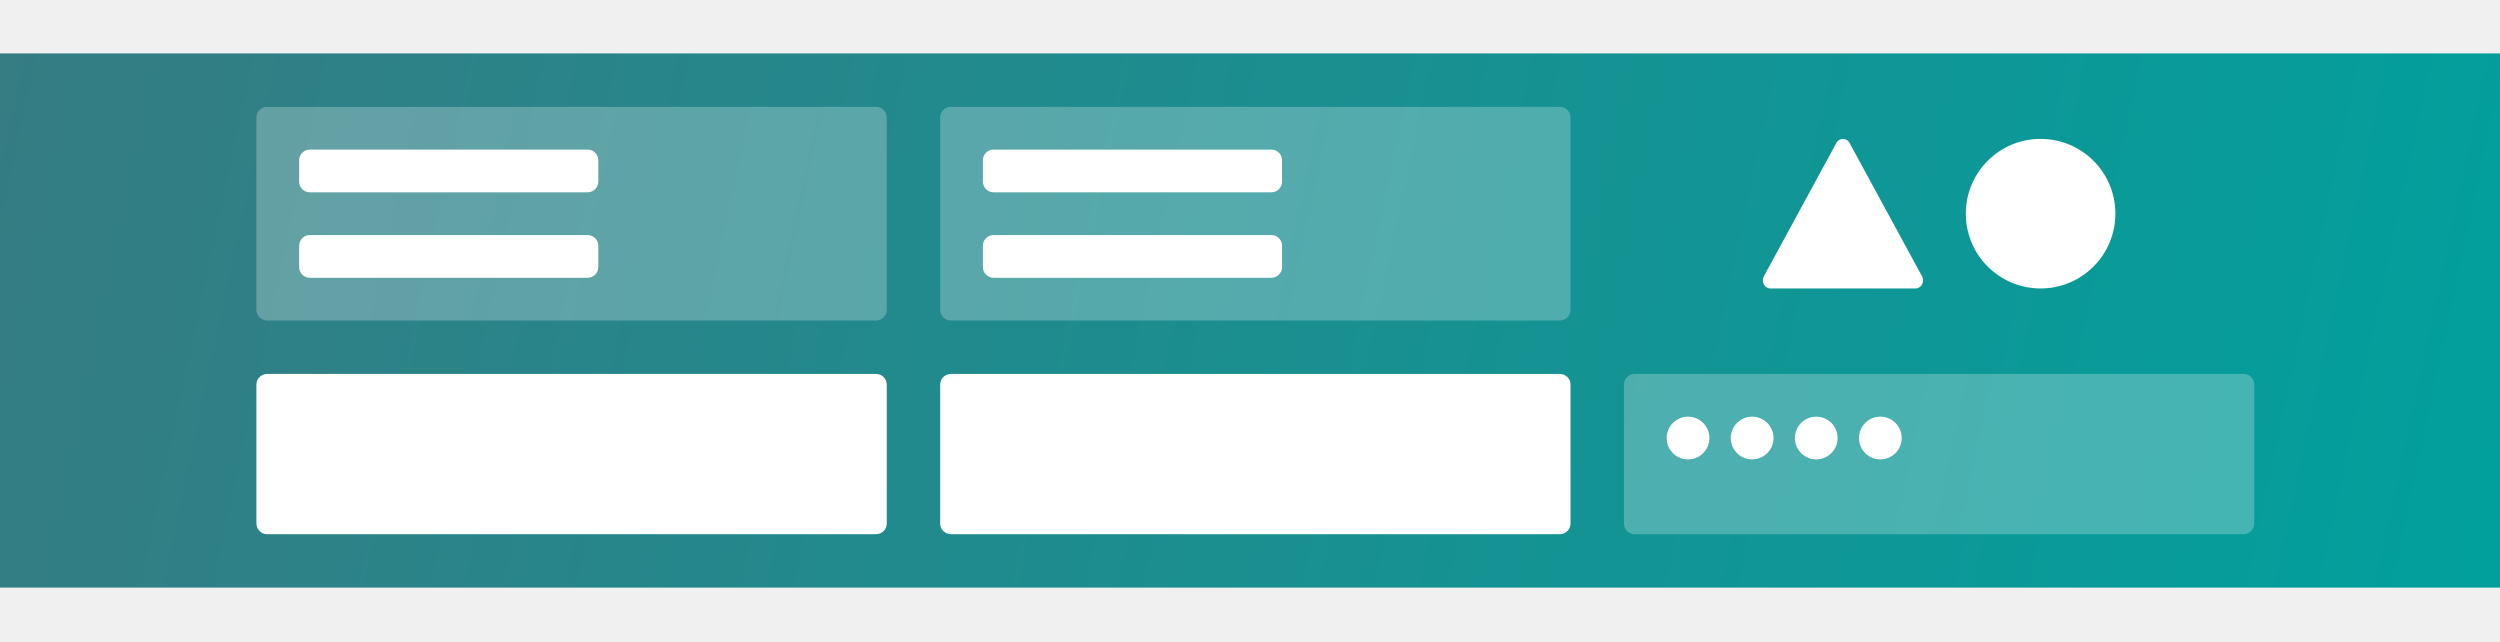
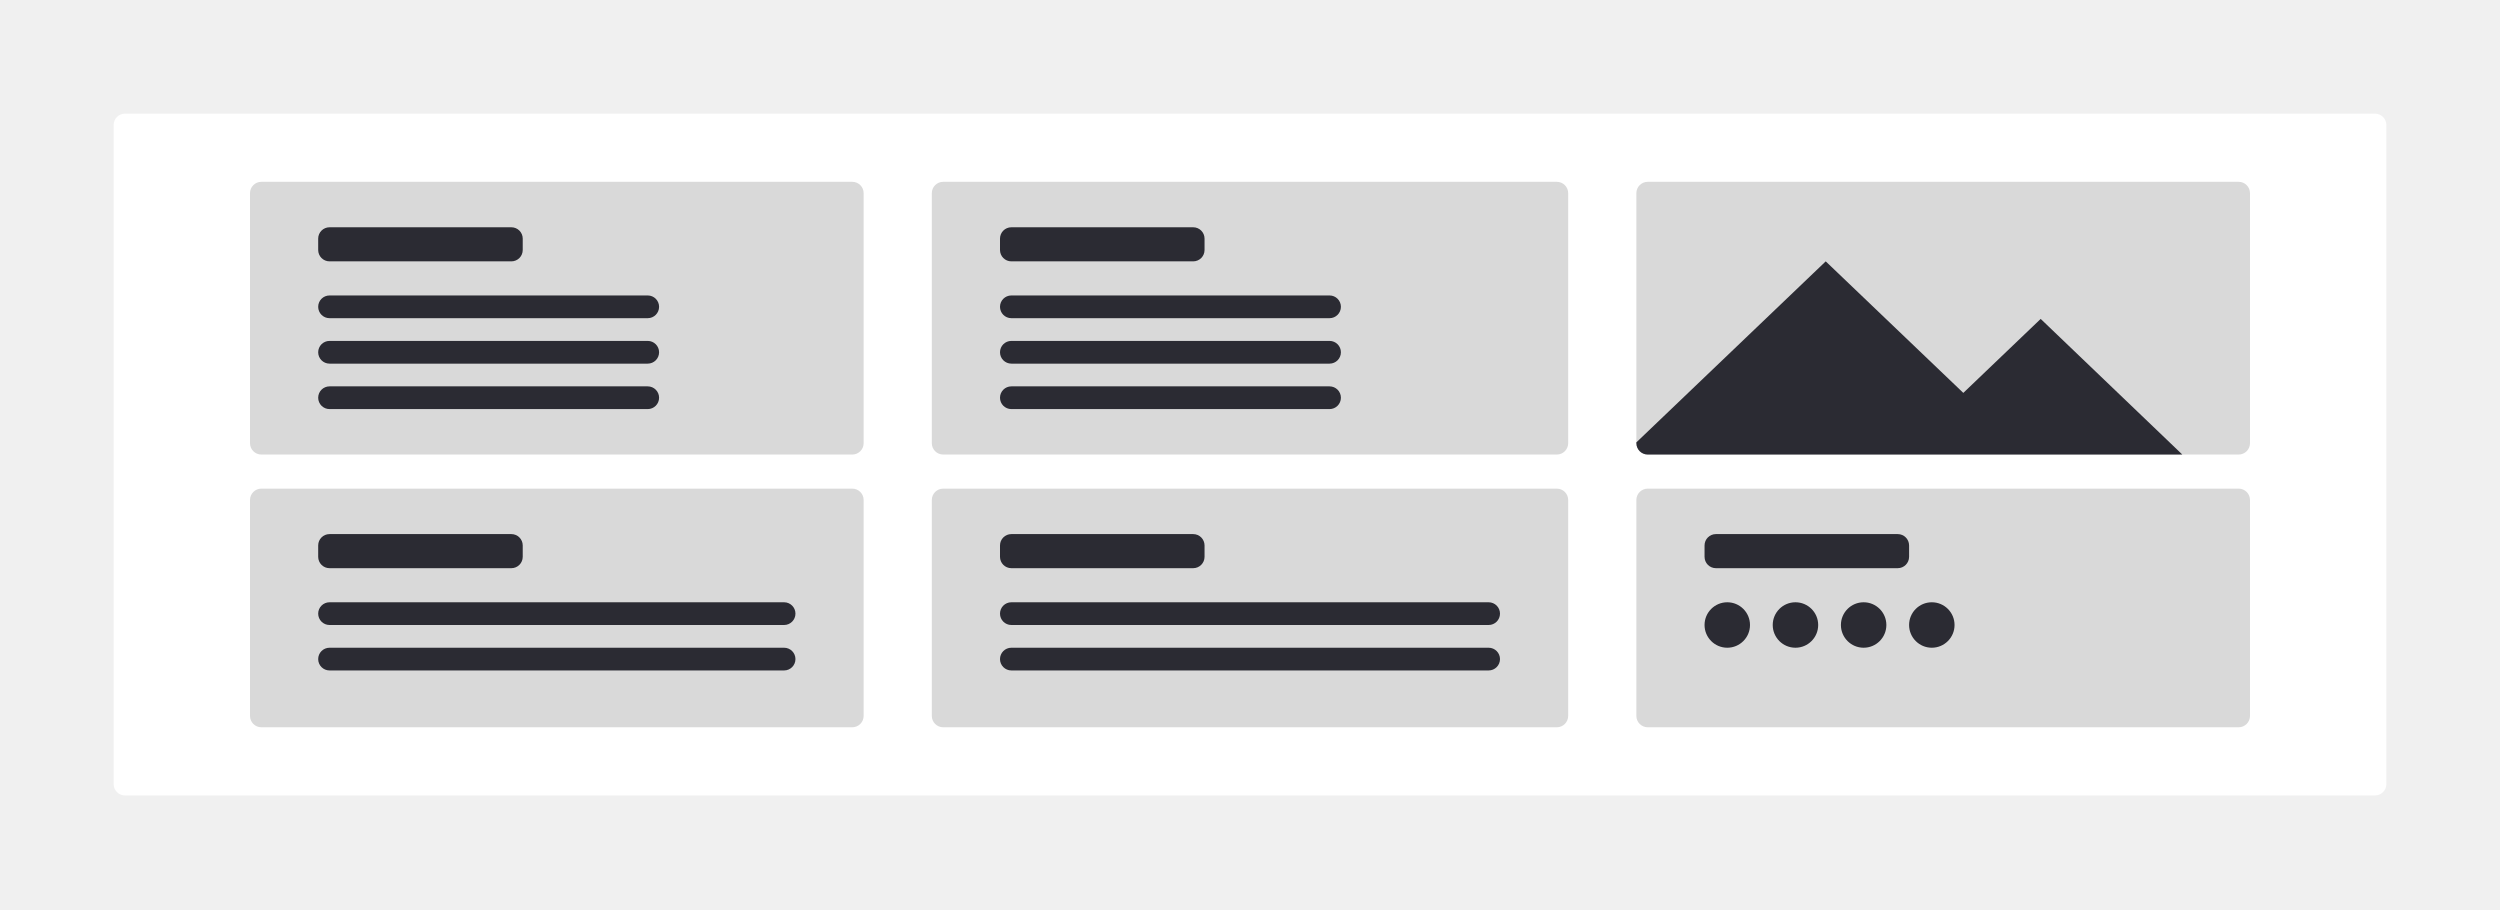
- <svg xmlns="http://www.w3.org/2000/svg" width="234" height="60" viewBox="0 0 234 60">
-   <rect y="5" width="234" height="50" fill="url(#bg_gradient)" />
-   <rect x="24" y="10" width="59" height="20" rx="1" fill="white" fill-opacity="0.25" />
-   <rect x="24" y="35" width="59" height="15" rx="1" fill="white" />
-   <rect x="152" y="35" width="59" height="15" rx="1" fill="white" fill-opacity="0.25" />
-   <rect x="88" y="10" width="59" height="20" rx="1" fill="white" fill-opacity="0.25" />
-   <rect x="88" y="35" width="59" height="15" rx="1" fill="white" />
-   <rect x="28" y="22" width="28" height="4" rx="1" fill="white" />
-   <rect x="92" y="22" width="28" height="4" rx="1" fill="white" />
-   <rect x="28" y="14" width="28" height="4" rx="1" fill="white" />
-   <rect x="92" y="14" width="28" height="4" rx="1" fill="white" />
-   <circle cx="158" cy="41" r="2" fill="white" />
-   <circle cx="164" cy="41" r="2" fill="white" />
-   <circle cx="170" cy="41" r="2" fill="white" />
-   <circle cx="176" cy="41" r="2" fill="white" />
-   <circle cx="191" cy="20" r="7" fill="white" />
-   <path d="M171.883 13.378C172.157 12.874 172.843 12.874 173.117 13.378L179.903 25.865C180.178 26.369 179.835 27 179.287 27H165.713C165.165 27 164.822 26.369 165.097 25.865L171.883 13.378Z" fill="white" />
-   <defs>
-     <linearGradient id="bg_gradient" x1="0" y1="5" x2="234" y2="55" gradientUnits="userSpaceOnUse">
-       <stop stop-color="#357C83" />
-       <stop offset="1" stop-color="#01A09D" />
-     </linearGradient>
-   </defs>
+ <svg xmlns="http://www.w3.org/2000/svg" width="220" height="80" viewBox="0 0 220 80" fill="none">
+   <path d="M10 11C10 10.448 10.448 10 11 10H209C209.552 10 210 10.448 210 11V69C210 69.552 209.552 70 209 70H11C10.448 70 10 69.552 10 69V11Z" fill="white" />
+   <rect x="22" y="16" width="54" height="24" rx="1" fill="#D9D9D9" />
+   <rect x="82" y="16" width="56" height="24" rx="1" fill="#D9D9D9" />
+   <rect x="144" y="16" width="54" height="24" rx="1" fill="#D9D9D9" />
+   <path d="M172.771 34.575L179.58 28.064L192.044 40H145C144.448 40 144 39.552 144 39V38.93L160.664 23L172.771 34.575Z" fill="#2B2B33" />
+   <rect x="28" y="20" width="18" height="3" rx="1" fill="#2B2B33" />
+   <rect x="28" y="34" width="30" height="2" rx="1" fill="#2B2B33" />
+   <rect x="28" y="30" width="30" height="2" rx="1" fill="#2B2B33" />
+   <rect x="28" y="26" width="30" height="2" rx="1" fill="#2B2B33" />
+   <rect x="22" y="43" width="54" height="21" rx="1" fill="#D9D9D9" />
+   <rect x="144" y="43" width="54" height="21" rx="1" fill="#D9D9D9" />
+   <rect x="28" y="47" width="18" height="3" rx="1" fill="#2B2B33" />
+   <rect x="28" y="57" width="42" height="2" rx="1" fill="#2B2B33" />
+   <rect x="28" y="53" width="42" height="2" rx="1" fill="#2B2B33" />
+   <rect x="82" y="43" width="56" height="21" rx="1" fill="#D9D9D9" />
+   <rect x="88" y="47" width="18" height="3" rx="1" fill="#2B2B33" />
+   <rect x="88" y="57" width="44" height="2" rx="1" fill="#2B2B33" />
+   <rect x="88" y="53" width="44" height="2" rx="1" fill="#2B2B33" />
+   <rect x="88" y="20" width="18" height="3" rx="1" fill="#2B2B33" />
+   <rect x="88" y="34" width="30" height="2" rx="1" fill="#2B2B33" />
+   <rect x="88" y="30" width="30" height="2" rx="1" fill="#2B2B33" />
+   <rect x="88" y="26" width="30" height="2" rx="1" fill="#2B2B33" />
+   <circle cx="152" cy="55" r="2" fill="#2B2B33" />
+   <circle cx="158" cy="55" r="2" fill="#2B2B33" />
+   <circle cx="164" cy="55" r="2" fill="#2B2B33" />
+   <rect x="150" y="47" width="18" height="3" rx="1" fill="#2B2B33" />
+   <circle cx="170" cy="55" r="2" fill="#2B2B33" />
</svg>
